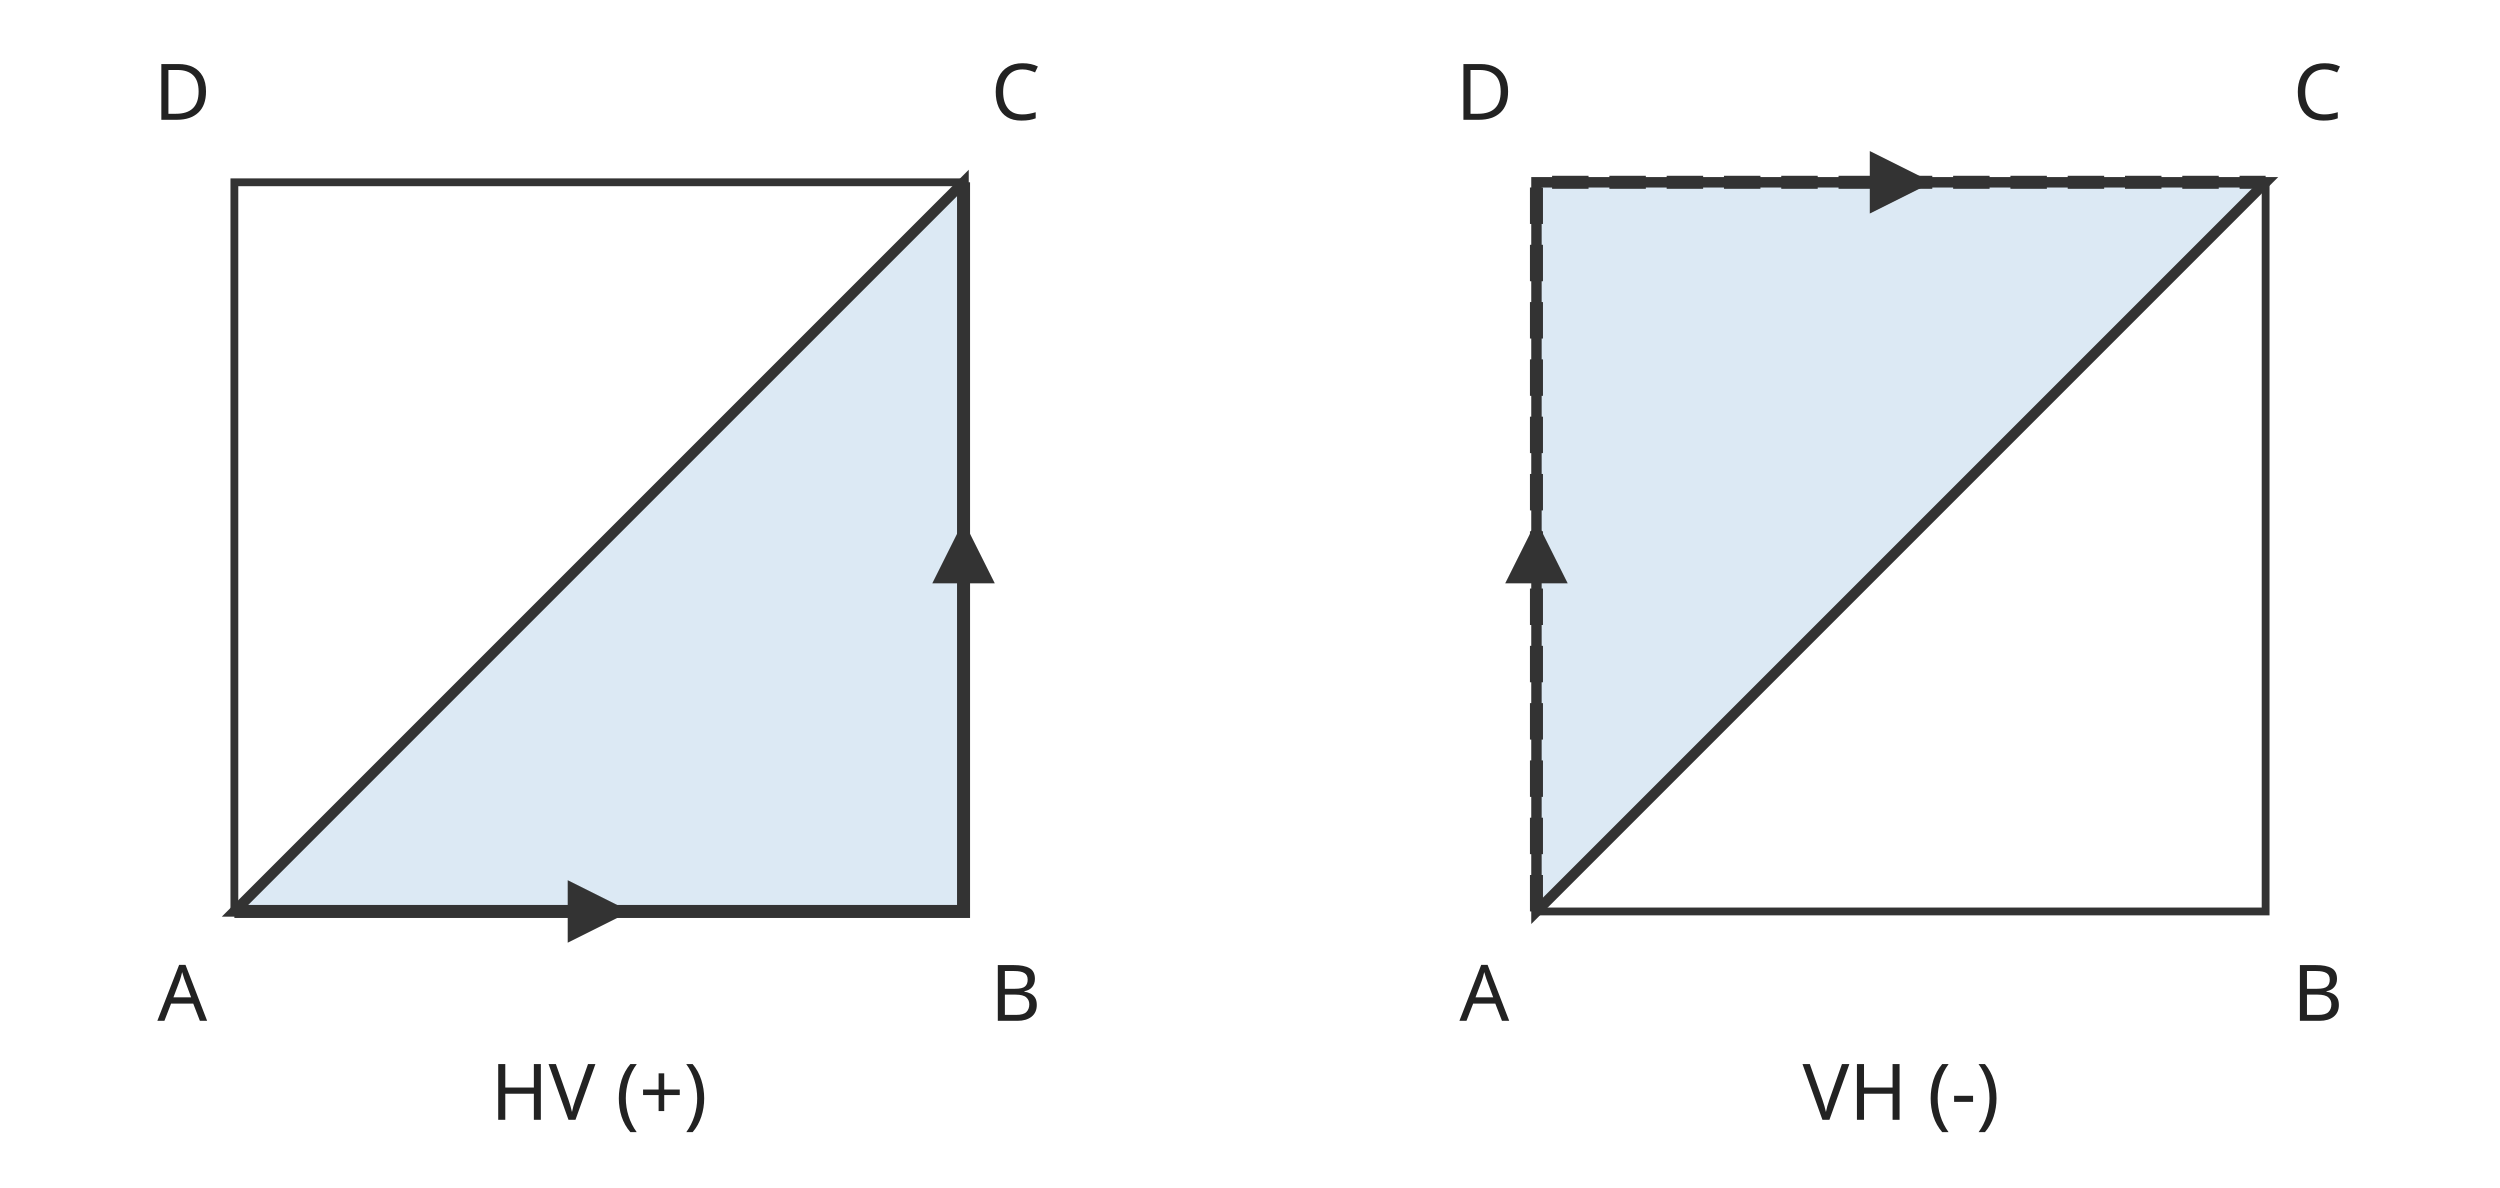
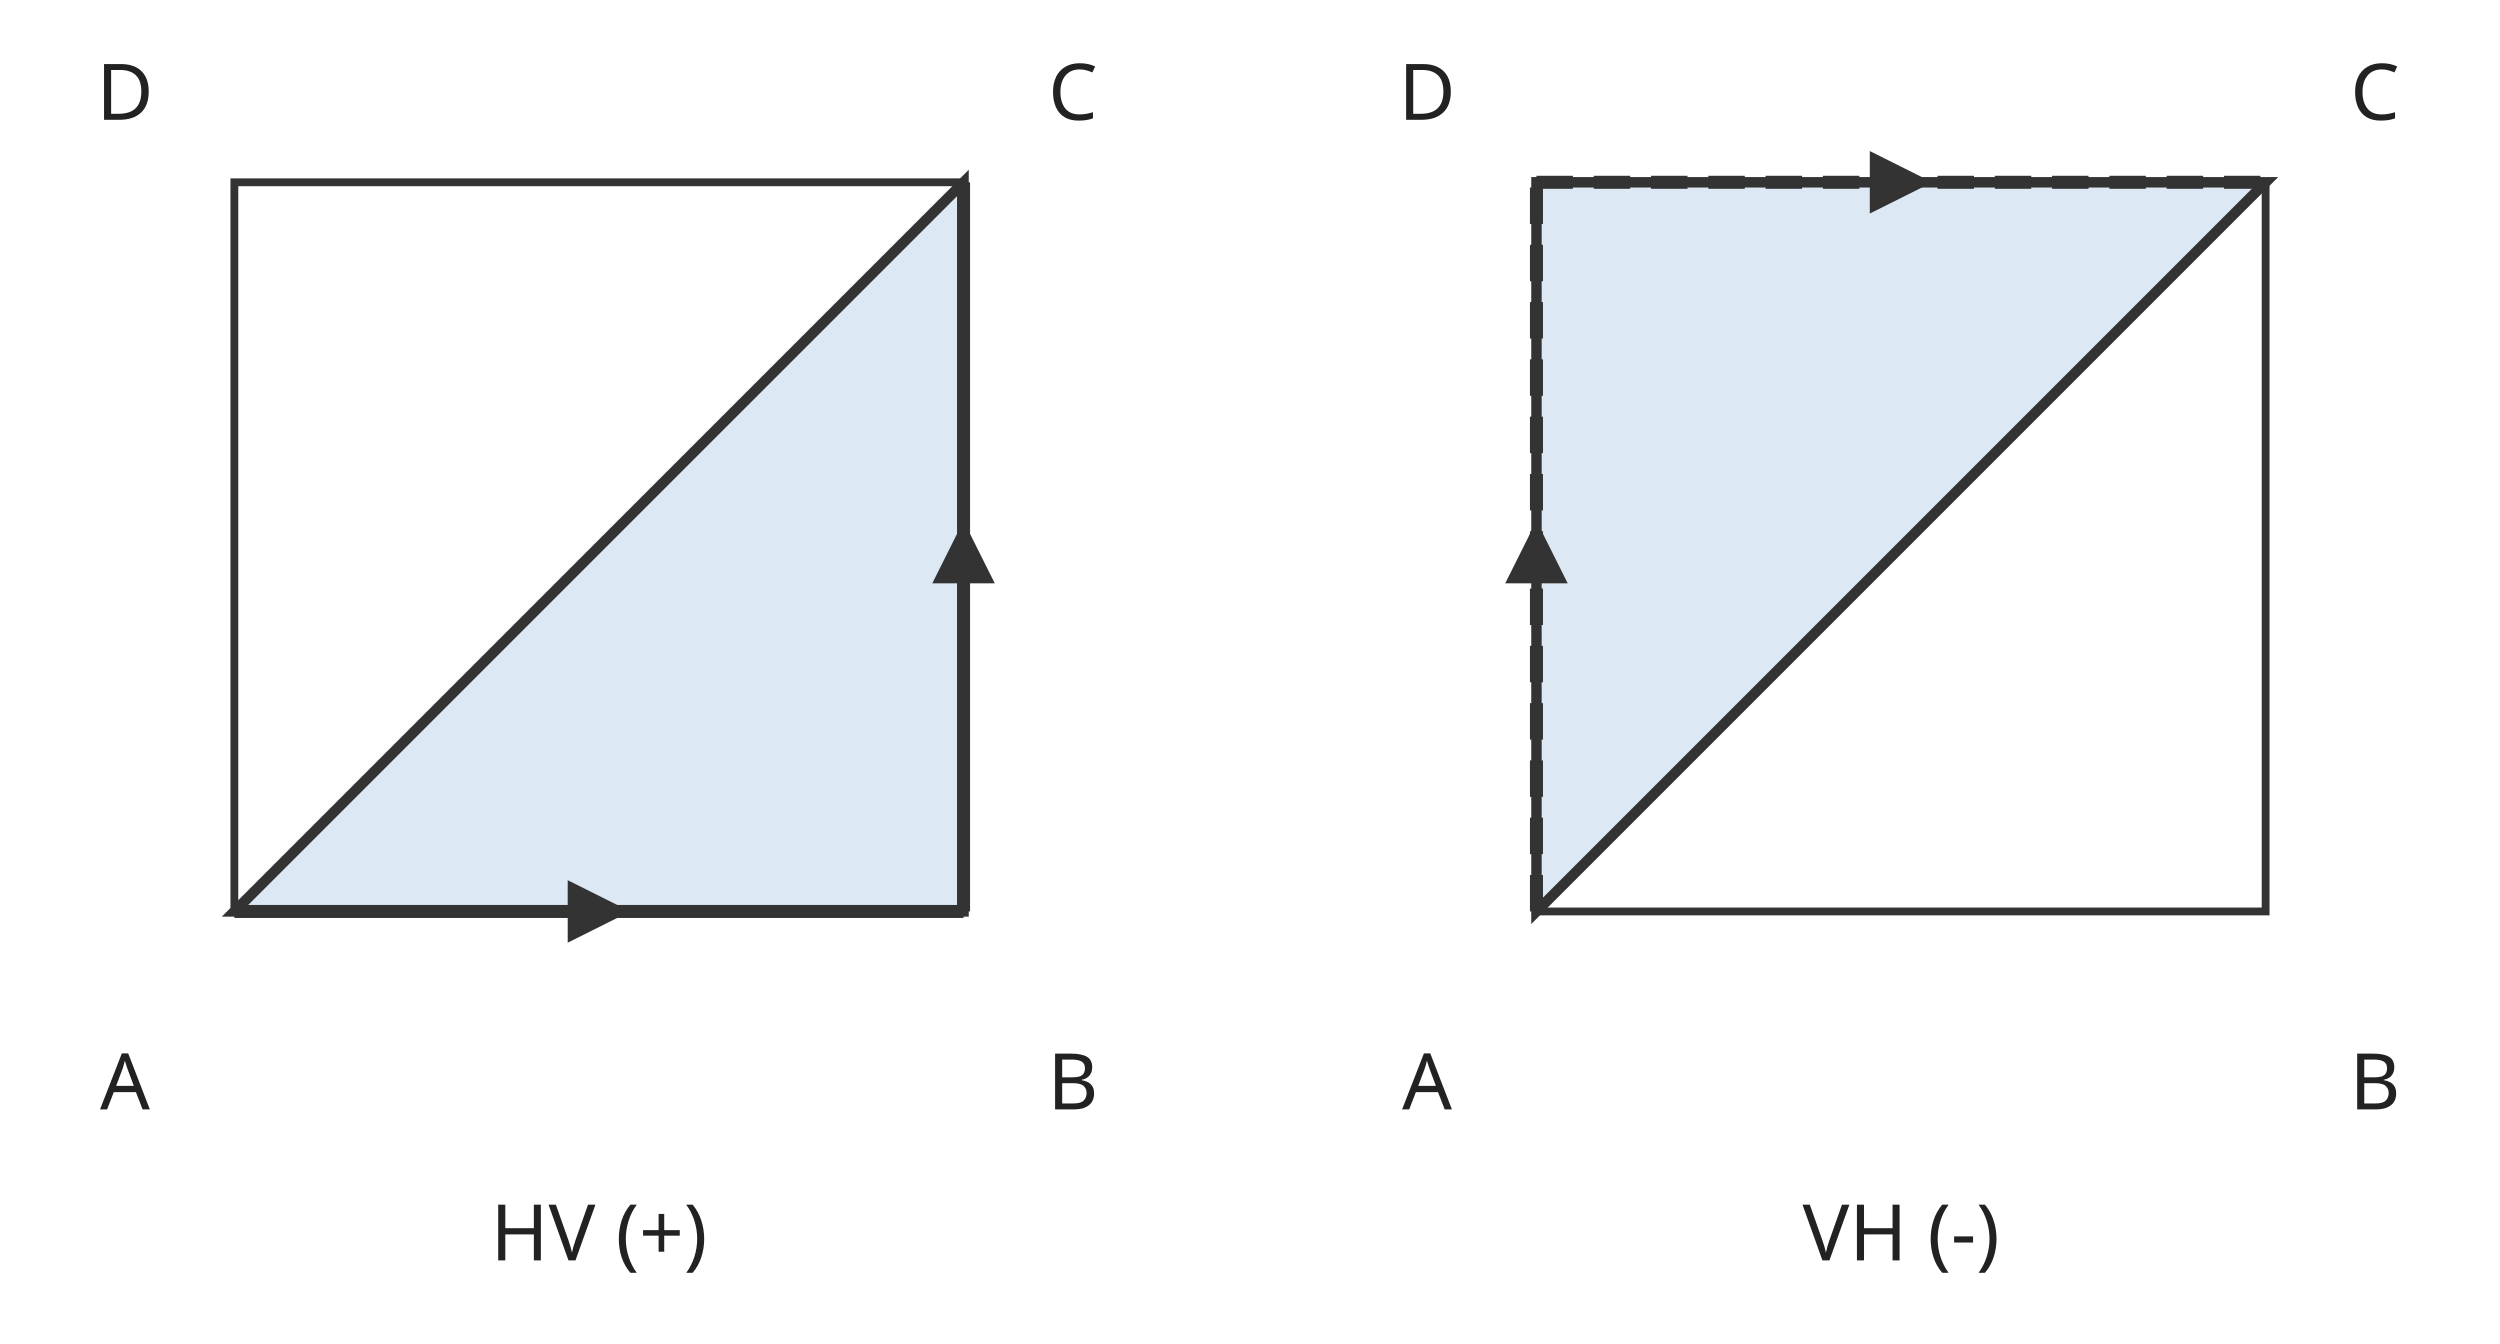
- <svg xmlns="http://www.w3.org/2000/svg" viewBox="0 0 480 228" data-layout-lint="strict" role="img">
+ <svg xmlns="http://www.w3.org/2000/svg" viewBox="0 0 480 258" data-layout-lint="strict" role="img">
  <g stroke="#333" stroke-width="1.5" fill="none">
    <rect x="45" y="35" width="140" height="140" />
    <rect x="295" y="35" width="140" height="140" />
  </g>
  <g fill="#dce9f4" stroke="#333" stroke-width="2">
    <polygon points="45,175 185,175 185,35" />
    <polygon points="295,175 295,35 435,35" />
  </g>
  <g stroke="#333" stroke-width="2.5" fill="none">
-     <path d="M 45 175 H 185 V 35" />
-     <path d="M 295 175 V 35 H 435" stroke-dasharray="7 4" />
+     <line x1="45" y1="175" x2="185" y2="175" />
+     <line x1="185" y1="175" x2="185" y2="35" />
+     <line x1="295" y1="175" x2="295" y2="35" stroke-dasharray="7 4" />
+     <line x1="295" y1="35" x2="435" y2="35" stroke-dasharray="7 4" />
  </g>
  <g fill="#333">
    <path d="M 121 175 L 109 169 L 109 181 Z" />
    <path d="M 185 100 L 179 112 L 191 112 Z" />
    <path d="M 295 100 L 289 112 L 301 112 Z" />
    <path d="M 371 35 L 359 29 L 359 41 Z" />
  </g>
  <g font-family="sans-serif" font-size="15" fill="#222" text-anchor="middle">
-     <text x="35" y="196">A</text>
-     <text x="195" y="196">B</text>
-     <text x="195" y="23">C</text>
-     <text x="35" y="23">D</text>
-     <text x="285" y="196">A</text>
-     <text x="445" y="196">B</text>
-     <text x="445" y="23">C</text>
-     <text x="285" y="23">D</text>
-     <text x="115" y="215">HV (+)</text>
-     <text x="365" y="215">VH (-)</text>
+     <text x="24" y="213">A</text>
+     <text x="206" y="213">B</text>
+     <text x="206" y="23">C</text>
+     <text x="24" y="23">D</text>
+     <text x="274" y="213">A</text>
+     <text x="456" y="213">B</text>
+     <text x="456" y="23">C</text>
+     <text x="274" y="23">D</text>
+     <text x="115" y="242">HV (+)</text>
+     <text x="365" y="242">VH (-)</text>
  </g>
</svg>
